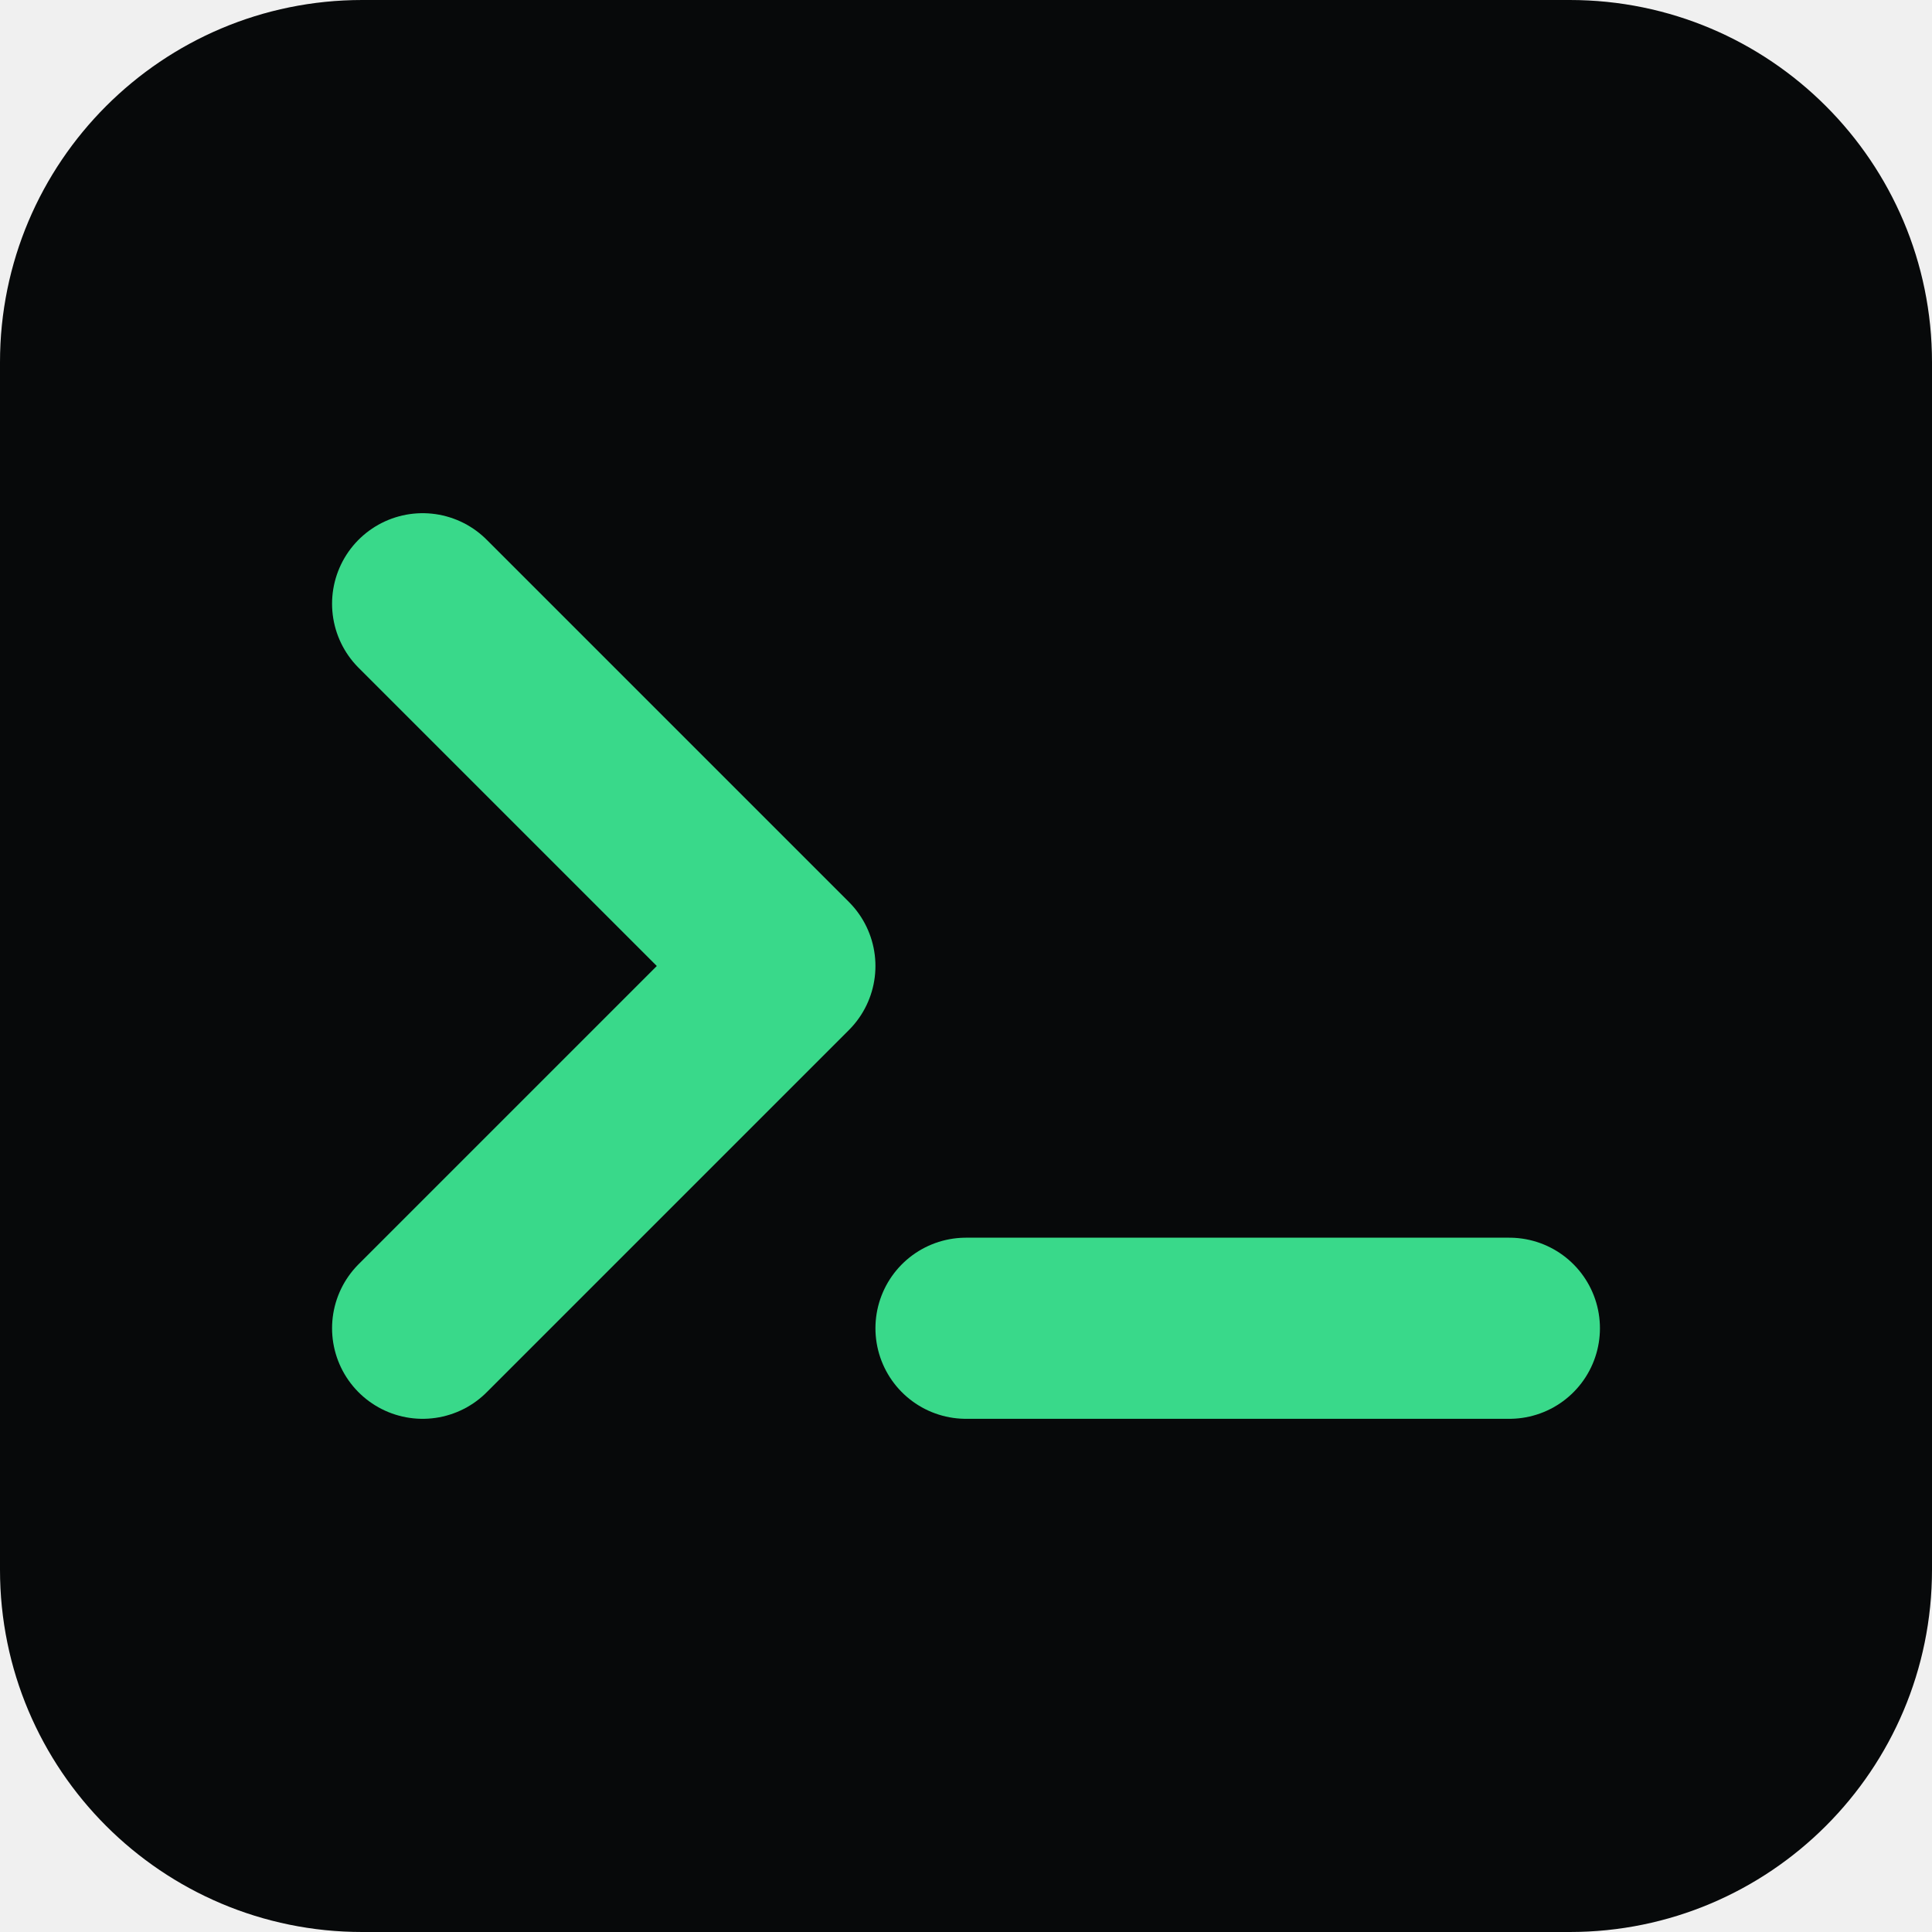
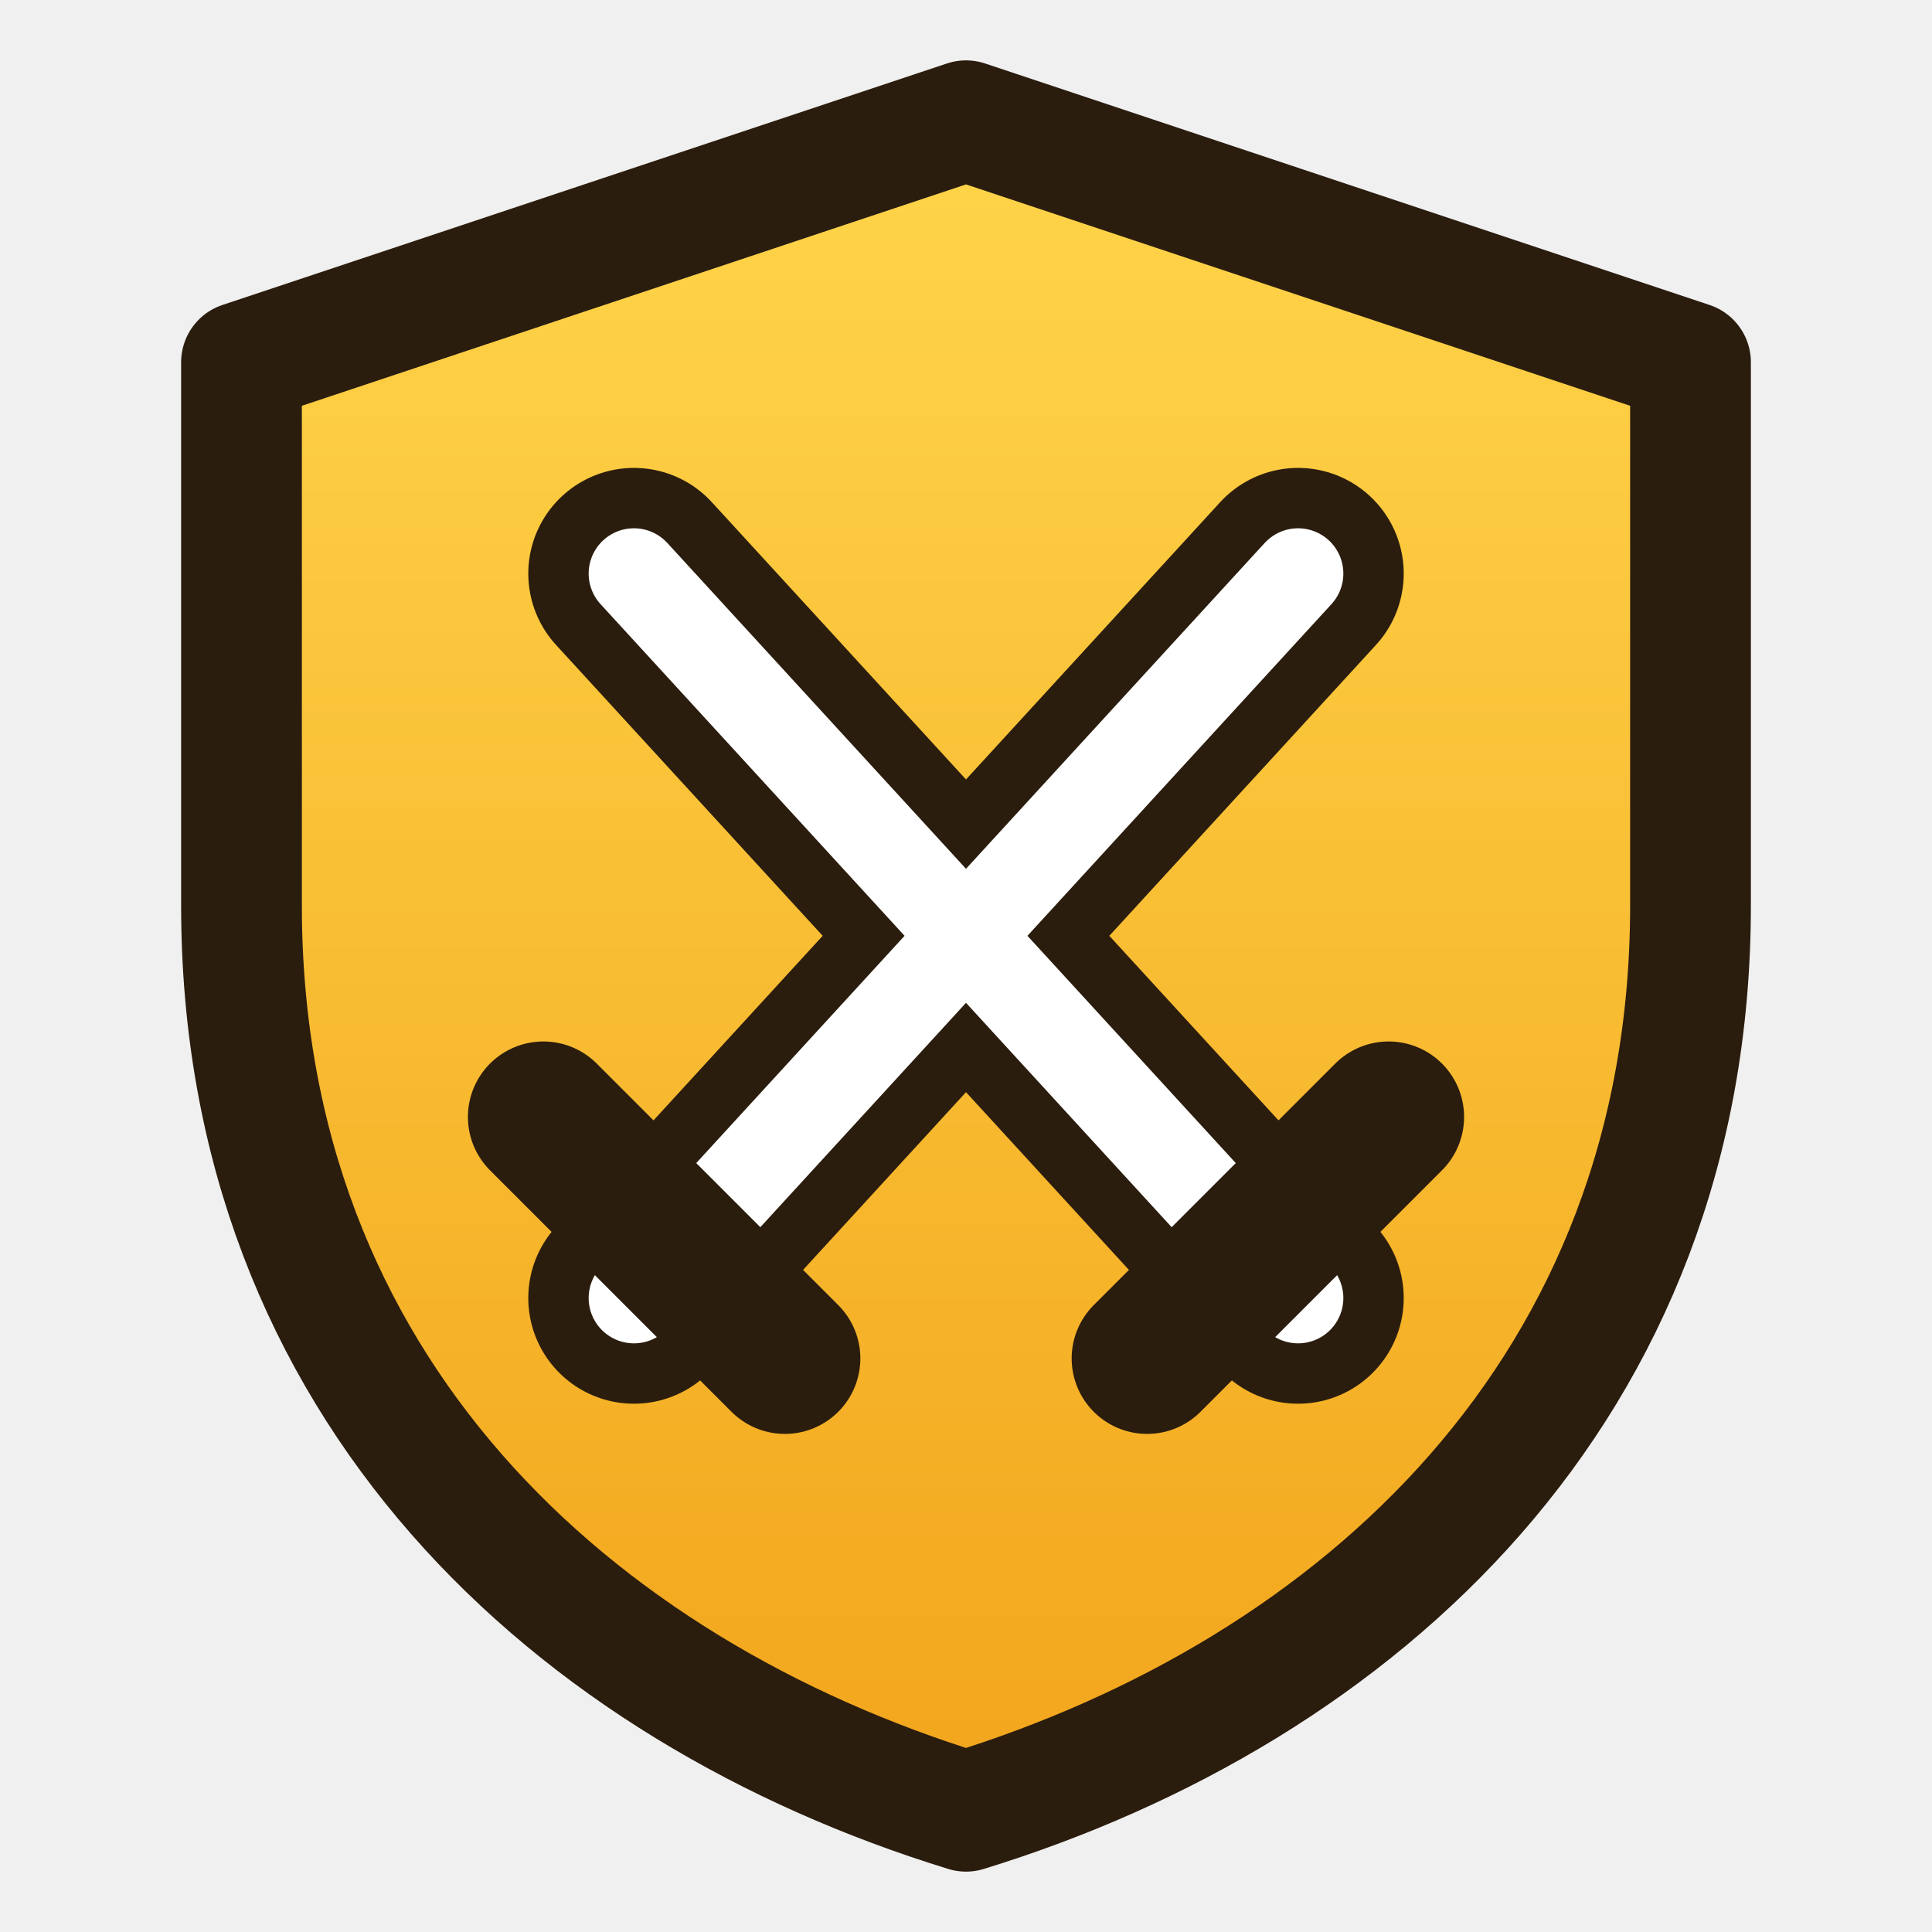
- <svg xmlns="http://www.w3.org/2000/svg" viewBox="0 0 32 32">
-   <rect width="32" height="32" rx="6" fill="#07090a" />
-   <path d="M7 10l6 6-6 6" fill="none" stroke="#39d98a" stroke-width="3" stroke-linecap="round" stroke-linejoin="round" />
-   <path d="M16 22h9" stroke="#39d98a" stroke-width="3" stroke-linecap="round" />
+ <svg xmlns="http://www.w3.org/2000/svg" viewBox="0 0 64 64">
+   <defs>
+     <linearGradient id="g" x1="0" y1="0" x2="0" y2="1">
+       <stop offset="0" stop-color="#ffd54a" />
+       <stop offset="1" stop-color="#f2a51c" />
+     </linearGradient>
+   </defs>
+   <path d="M32 4 56 12v18c0 16-11 26-24 30C19 56 8 46 8 30V12Z" fill="url(#g)" stroke="#2b1d0e" stroke-width="4" stroke-linejoin="round" />
+   <path d="M21 19l22 24M43 19 21 43" stroke="#2b1d0e" stroke-width="7" stroke-linecap="round" />
+   <path d="M21 19l22 24M43 19 21 43" stroke="#fff" stroke-width="3" stroke-linecap="round" />
+   <path d="M18 37l8 8M46 37l-8 8" stroke="#2b1d0e" stroke-width="5" stroke-linecap="round" />
</svg>
